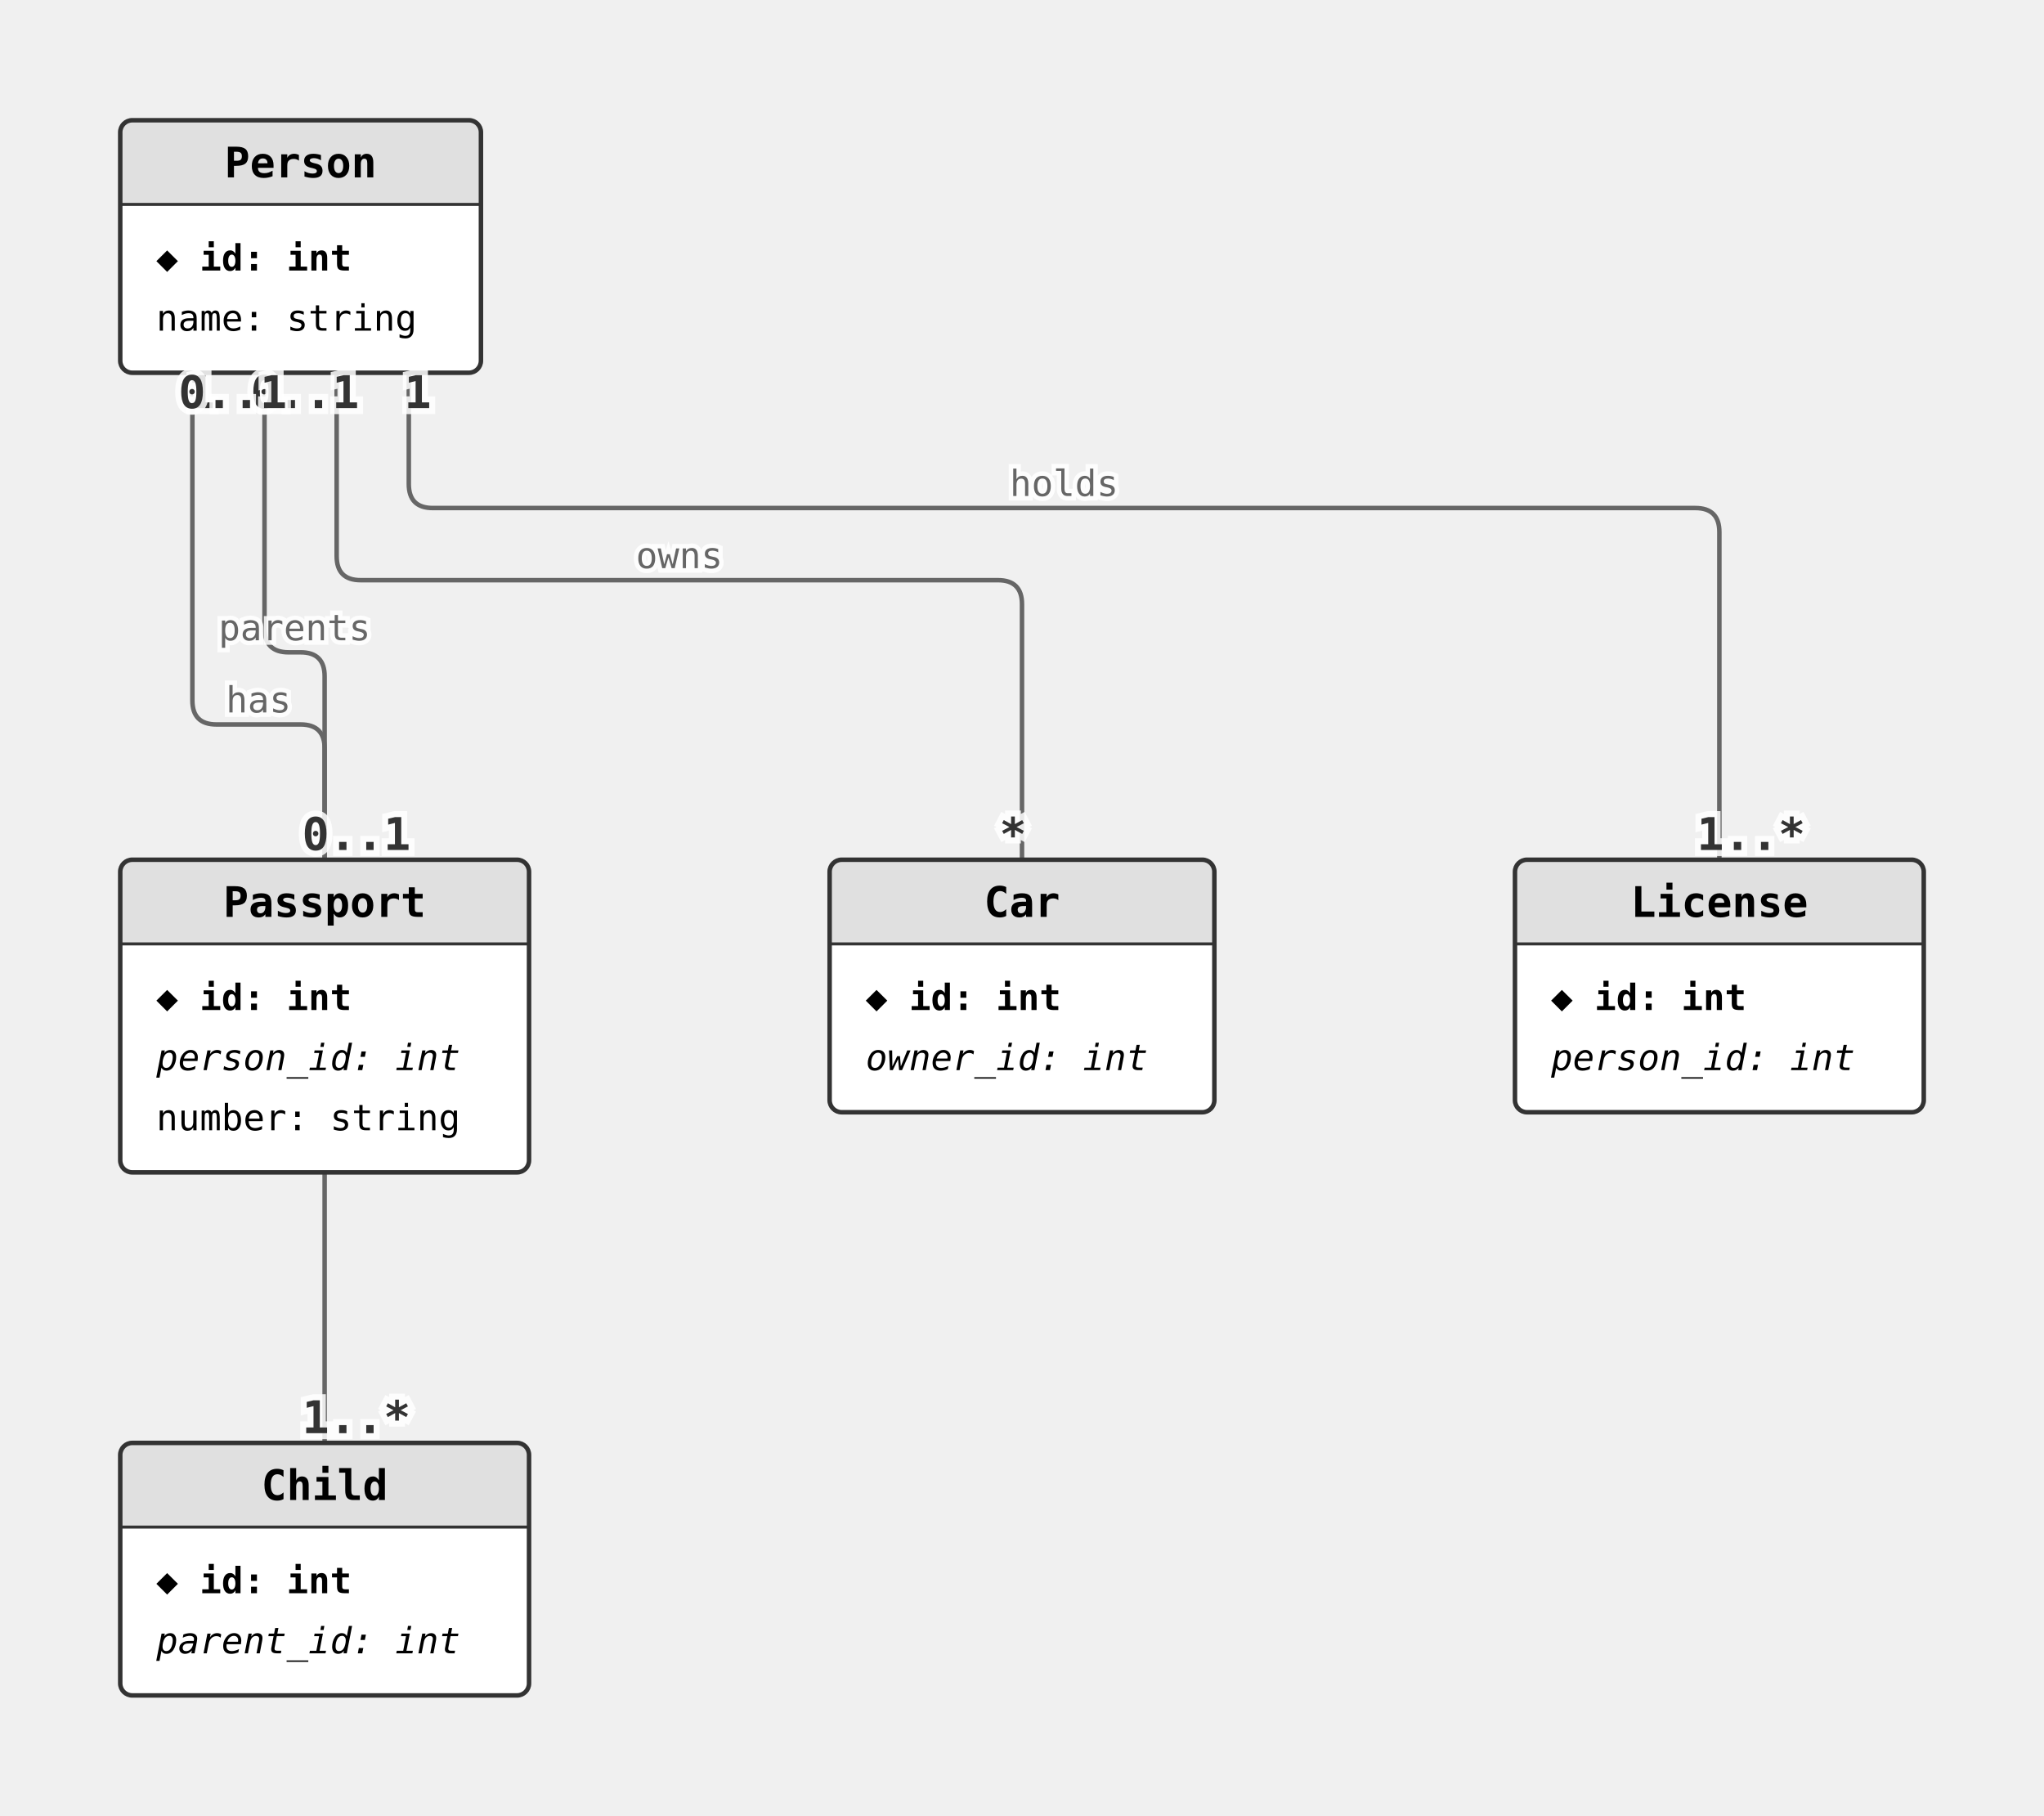
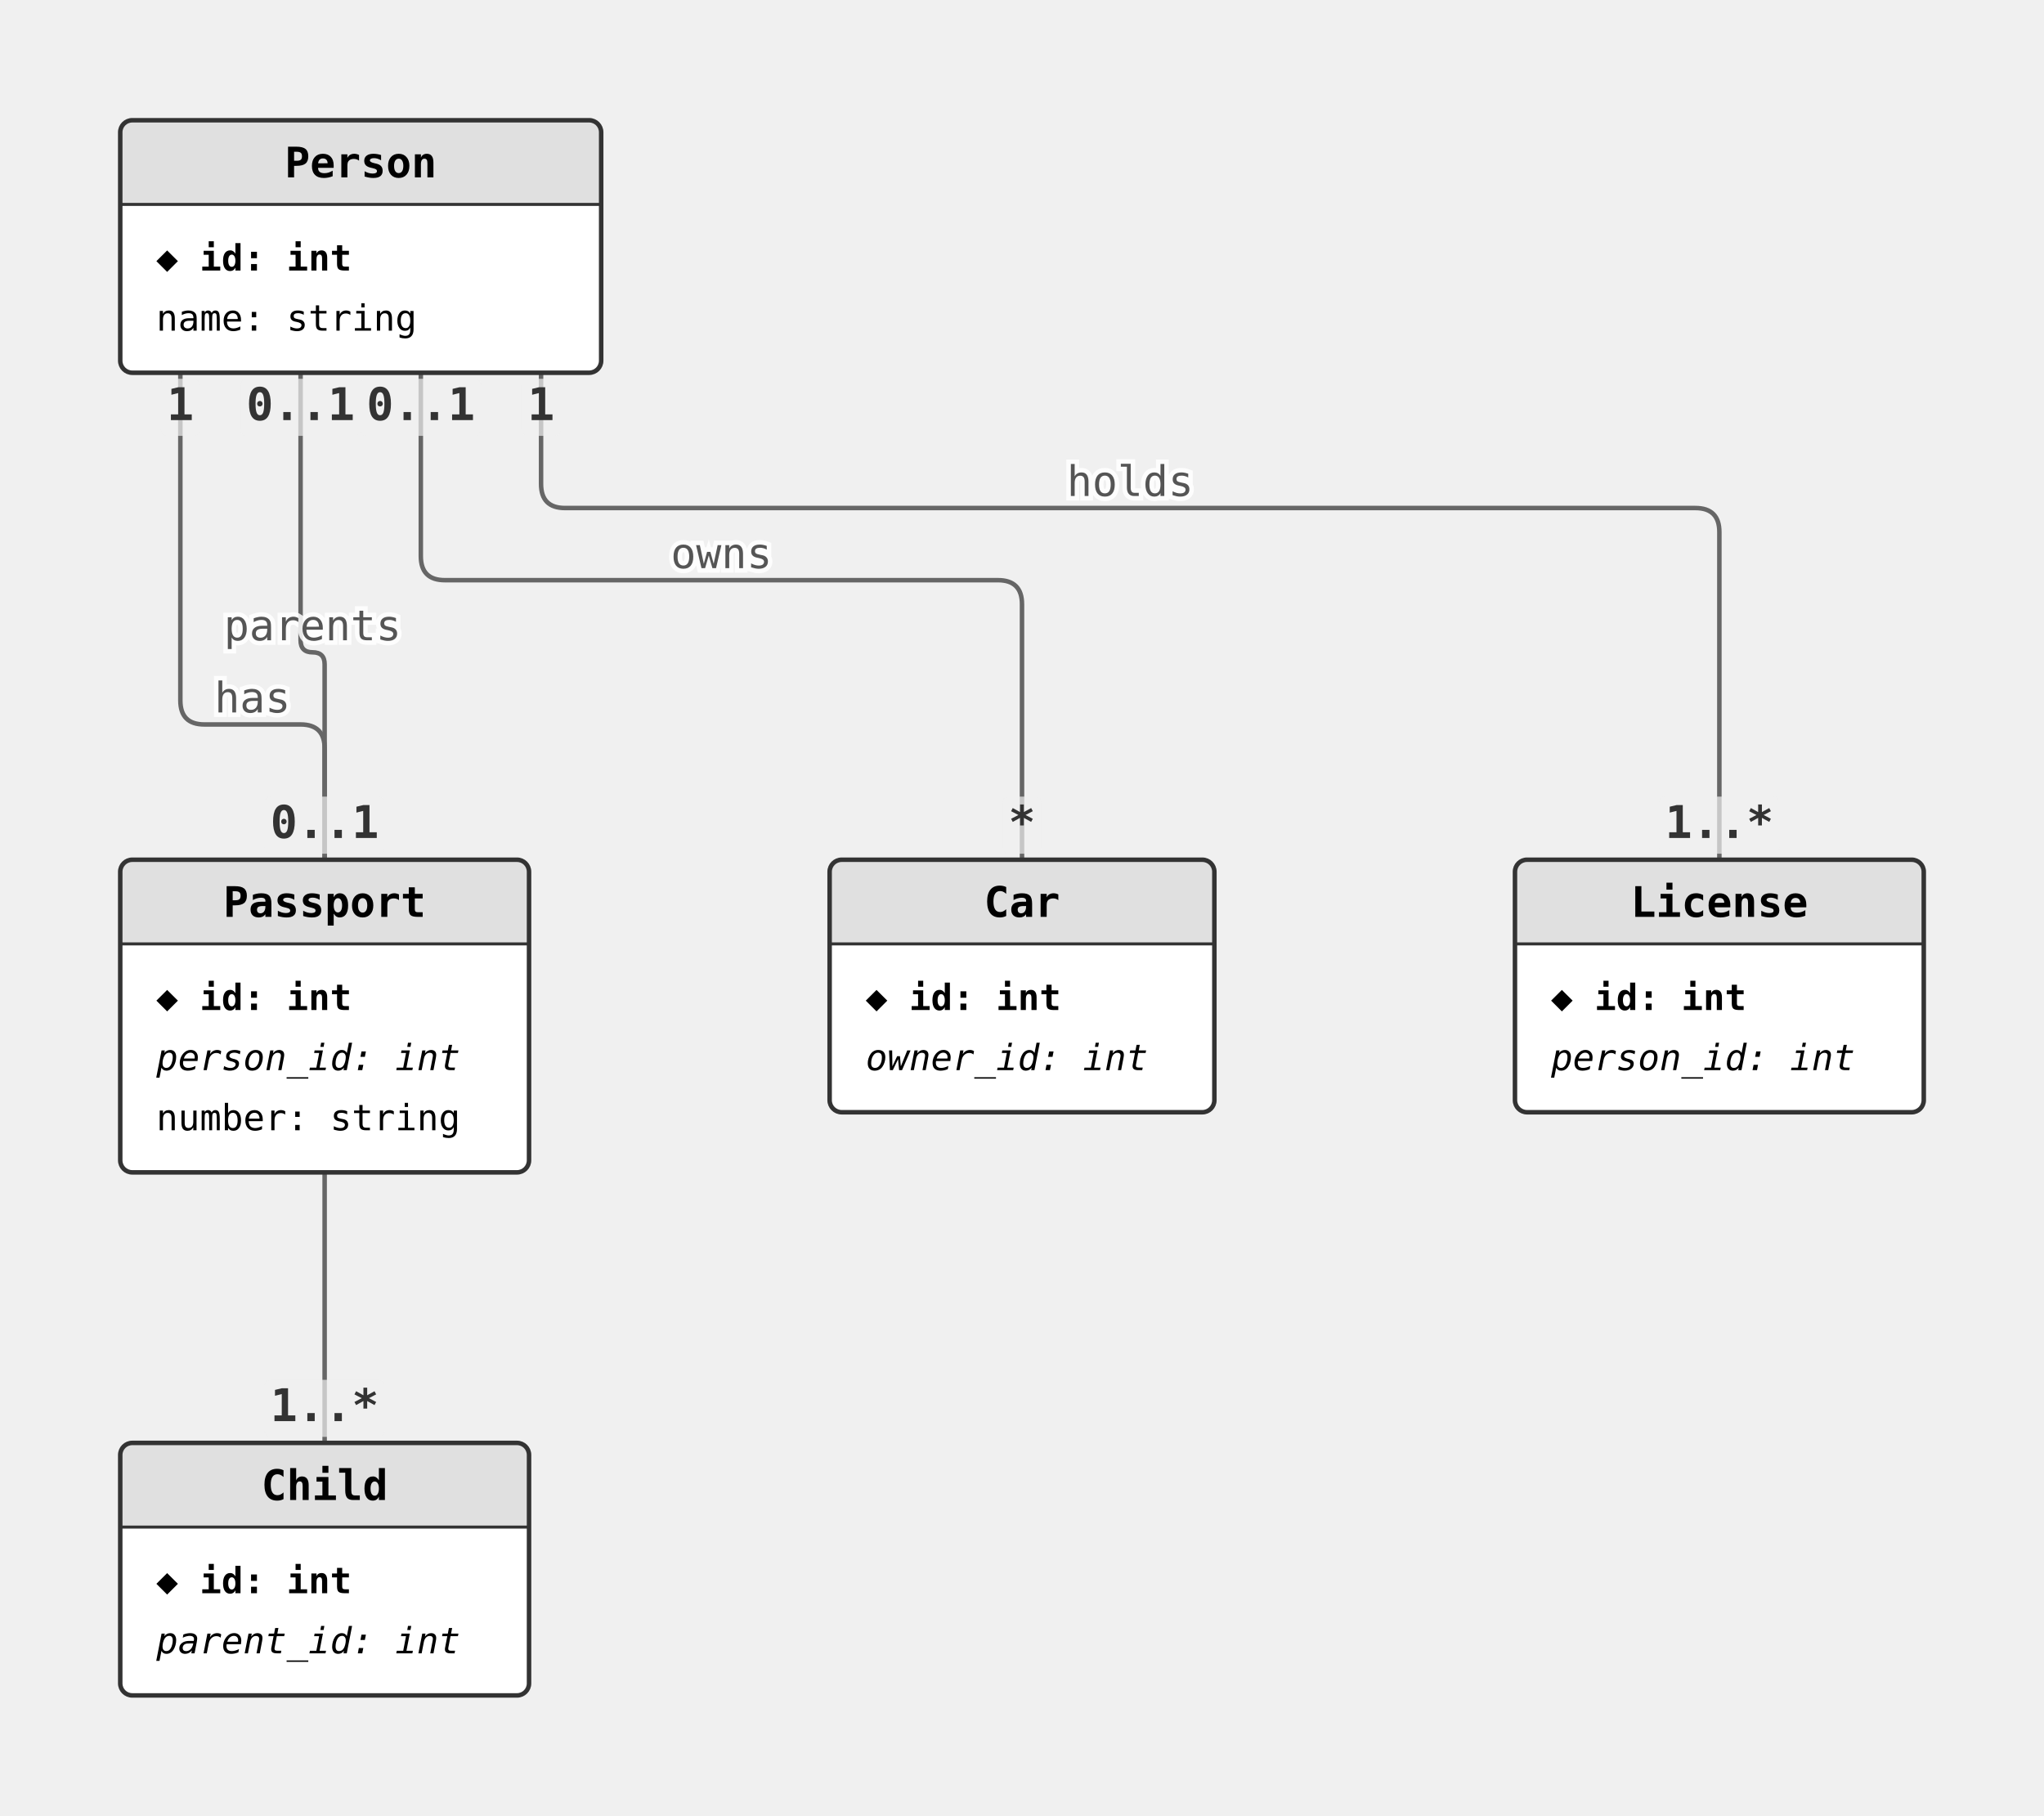
<svg xmlns="http://www.w3.org/2000/svg" width="680" height="604" viewBox="0 0 680 604">
  <style>
  .entity-bg { fill: #fff; }
  .entity-header { fill: #e0e0e0; }
  .entity-border { fill: none; stroke: #333; stroke-width: 1.5; }
  .entity-name { font-family: monospace; font-size: 14px; font-weight: bold; }
  .column-text { font-family: monospace; font-size: 12px; }
  .pk { font-weight: bold; }
  .fk { font-style: italic; }
  .edge { stroke: #666; stroke-width: 1.5; fill: none; }
-   .edge-label { font-family: monospace; font-size: 12px; fill: #666; paint-order: stroke; stroke: rgba(255,255,255,0.85); stroke-width: 3px; }
-   .cardinality { font-family: monospace; font-size: 15px; font-weight: bold; fill: #333; paint-order: stroke; stroke: rgba(255,255,255,0.85); stroke-width: 4px; }
+   .edge-label { font-family: monospace; font-size: 14px; fill: #555; paint-order: stroke; stroke: rgba(255,255,255,0.85); stroke-width: 3px; }
+   .cardinality-bg { fill: rgba(240,240,240,0.7); }
+   .cardinality { font-family: monospace; font-size: 15px; font-weight: bold; fill: #333; }
</style>
-   <path class="edge" d="M 64 124 L 64 233 Q 64 241 72 241 L 100 241 Q 108 241 108 249 L 108 286" />
-   <path class="edge" d="M 112 124 L 112 185 Q 112 193 120 193 L 332 193 Q 340 193 340 201 L 340 286" />
-   <path class="edge" d="M 136 124 L 136 161 Q 136 169 144 169 L 564 169 Q 572 169 572 177 L 572 286" />
-   <path class="edge" d="M 88 124 L 88 209 Q 88 217 96 217 L 100 217 Q 108 217 108 225 L 108 480" />
-   <rect class="entity-bg" x="40" y="40" width="120" height="84" rx="4" />
-   <rect class="entity-header" x="40" y="40" width="120" height="28" rx="4" />
-   <rect class="entity-header" x="40" y="64" width="120" height="4" />
-   <text class="entity-name" x="100" y="59" text-anchor="middle">Person</text>
-   <line x1="40" y1="68" x2="160" y2="68" stroke="#333" stroke-width="1" />
+   <path class="edge" d="M 60 124 L 60 233 Q 60 241 68 241 L 100 241 Q 108 241 108 249 L 108 286" />
+   <path class="edge" d="M 140 124 L 140 185 Q 140 193 148 193 L 332 193 Q 340 193 340 201 L 340 286" />
+   <path class="edge" d="M 180 124 L 180 161 Q 180 169 188 169 L 564 169 Q 572 169 572 177 L 572 286" />
+   <path class="edge" d="M 100 124 L 100 213 Q 100 217 104 217 L 104 217 Q 108 217 108 221 L 108 480" />
+   <rect class="entity-bg" x="40" y="40" width="160" height="84" rx="4" />
+   <rect class="entity-header" x="40" y="40" width="160" height="28" rx="4" />
+   <rect class="entity-header" x="40" y="64" width="160" height="4" />
+   <text class="entity-name" x="120" y="59" text-anchor="middle">Person</text>
+   <line x1="40" y1="68" x2="200" y2="68" stroke="#333" stroke-width="1" />
  <text class="column-text pk" x="52" y="90">◆ id: int</text>
  <text class="column-text" x="52" y="110">  name: string</text>
-   <rect class="entity-border" x="40" y="40" width="120" height="84" rx="4" />
+   <rect class="entity-border" x="40" y="40" width="160" height="84" rx="4" />
  <rect class="entity-bg" x="40" y="286" width="136" height="104" rx="4" />
  <rect class="entity-header" x="40" y="286" width="136" height="28" rx="4" />
  <rect class="entity-header" x="40" y="310" width="136" height="4" />
  <text class="entity-name" x="108" y="305" text-anchor="middle">Passport</text>
  <line x1="40" y1="314" x2="176" y2="314" stroke="#333" stroke-width="1" />
  <text class="column-text pk" x="52" y="336">◆ id: int</text>
  <text class="column-text fk" x="52" y="356">  person_id: int</text>
  <text class="column-text" x="52" y="376">  number: string</text>
  <rect class="entity-border" x="40" y="286" width="136" height="104" rx="4" />
  <rect class="entity-bg" x="276" y="286" width="128" height="84" rx="4" />
  <rect class="entity-header" x="276" y="286" width="128" height="28" rx="4" />
  <rect class="entity-header" x="276" y="310" width="128" height="4" />
  <text class="entity-name" x="340" y="305" text-anchor="middle">Car</text>
  <line x1="276" y1="314" x2="404" y2="314" stroke="#333" stroke-width="1" />
  <text class="column-text pk" x="288" y="336">◆ id: int</text>
  <text class="column-text fk" x="288" y="356">  owner_id: int</text>
  <rect class="entity-border" x="276" y="286" width="128" height="84" rx="4" />
  <rect class="entity-bg" x="504" y="286" width="136" height="84" rx="4" />
  <rect class="entity-header" x="504" y="286" width="136" height="28" rx="4" />
  <rect class="entity-header" x="504" y="310" width="136" height="4" />
  <text class="entity-name" x="572" y="305" text-anchor="middle">License</text>
  <line x1="504" y1="314" x2="640" y2="314" stroke="#333" stroke-width="1" />
  <text class="column-text pk" x="516" y="336">◆ id: int</text>
  <text class="column-text fk" x="516" y="356">  person_id: int</text>
  <rect class="entity-border" x="504" y="286" width="136" height="84" rx="4" />
  <rect class="entity-bg" x="40" y="480" width="136" height="84" rx="4" />
  <rect class="entity-header" x="40" y="480" width="136" height="28" rx="4" />
  <rect class="entity-header" x="40" y="504" width="136" height="4" />
  <text class="entity-name" x="108" y="499" text-anchor="middle">Child</text>
  <line x1="40" y1="508" x2="176" y2="508" stroke="#333" stroke-width="1" />
  <text class="column-text pk" x="52" y="530">◆ id: int</text>
  <text class="column-text fk" x="52" y="550">  parent_id: int</text>
  <rect class="entity-border" x="40" y="480" width="136" height="84" rx="4" />
-   <text class="cardinality" x="71.5" y="131.5" text-anchor="end" dominant-baseline="middle">1</text>
-   <text class="cardinality" x="100.5" y="278.5" text-anchor="start" dominant-baseline="middle">0..1</text>
-   <text class="edge-label" x="86" y="237" text-anchor="middle" dominant-baseline="alphabetic">has</text>
-   <text class="cardinality" x="119.5" y="131.5" text-anchor="end" dominant-baseline="middle">0..1</text>
-   <text class="cardinality" x="332.5" y="278.5" text-anchor="start" dominant-baseline="middle">*</text>
-   <text class="edge-label" x="226" y="189" text-anchor="middle" dominant-baseline="alphabetic">owns</text>
-   <text class="cardinality" x="143.5" y="131.5" text-anchor="end" dominant-baseline="middle">1</text>
-   <text class="cardinality" x="564.5" y="278.5" text-anchor="start" dominant-baseline="middle">1..*</text>
-   <text class="edge-label" x="354" y="165" text-anchor="middle" dominant-baseline="alphabetic">holds</text>
-   <text class="cardinality" x="95.5" y="131.5" text-anchor="end" dominant-baseline="middle">0..1</text>
-   <text class="cardinality" x="100.5" y="472.5" text-anchor="start" dominant-baseline="middle">1..*</text>
-   <text class="edge-label" x="98" y="213" text-anchor="middle" dominant-baseline="alphabetic">parents</text>
+   <rect class="cardinality-bg" x="53.5" y="126.0" width="13.0" height="19.0" rx="2" />
+   <text class="cardinality" x="60" y="135.5" text-anchor="middle" dominant-baseline="middle">1</text>
+   <rect class="cardinality-bg" x="88.0" y="265.0" width="40.0" height="19.0" rx="2" />
+   <text class="cardinality" x="108" y="274.5" text-anchor="middle" dominant-baseline="middle">0..1</text>
+   <text class="edge-label" x="84" y="237" text-anchor="middle" dominant-baseline="alphabetic">has</text>
+   <rect class="cardinality-bg" x="120.0" y="126.0" width="40.0" height="19.0" rx="2" />
+   <text class="cardinality" x="140" y="135.5" text-anchor="middle" dominant-baseline="middle">0..1</text>
+   <rect class="cardinality-bg" x="333.5" y="265.0" width="13.0" height="19.0" rx="2" />
+   <text class="cardinality" x="340" y="274.5" text-anchor="middle" dominant-baseline="middle">*</text>
+   <text class="edge-label" x="240" y="189" text-anchor="middle" dominant-baseline="alphabetic">owns</text>
+   <rect class="cardinality-bg" x="173.5" y="126.0" width="13.0" height="19.0" rx="2" />
+   <text class="cardinality" x="180" y="135.5" text-anchor="middle" dominant-baseline="middle">1</text>
+   <rect class="cardinality-bg" x="552.0" y="265.0" width="40.0" height="19.0" rx="2" />
+   <text class="cardinality" x="572" y="274.5" text-anchor="middle" dominant-baseline="middle">1..*</text>
+   <text class="edge-label" x="376" y="165" text-anchor="middle" dominant-baseline="alphabetic">holds</text>
+   <rect class="cardinality-bg" x="80.0" y="126.0" width="40.0" height="19.0" rx="2" />
+   <text class="cardinality" x="100" y="135.5" text-anchor="middle" dominant-baseline="middle">0..1</text>
+   <rect class="cardinality-bg" x="88.0" y="459.0" width="40.0" height="19.0" rx="2" />
+   <text class="cardinality" x="108" y="468.5" text-anchor="middle" dominant-baseline="middle">1..*</text>
+   <text class="edge-label" x="104" y="213" text-anchor="middle" dominant-baseline="alphabetic">parents</text>
</svg>
